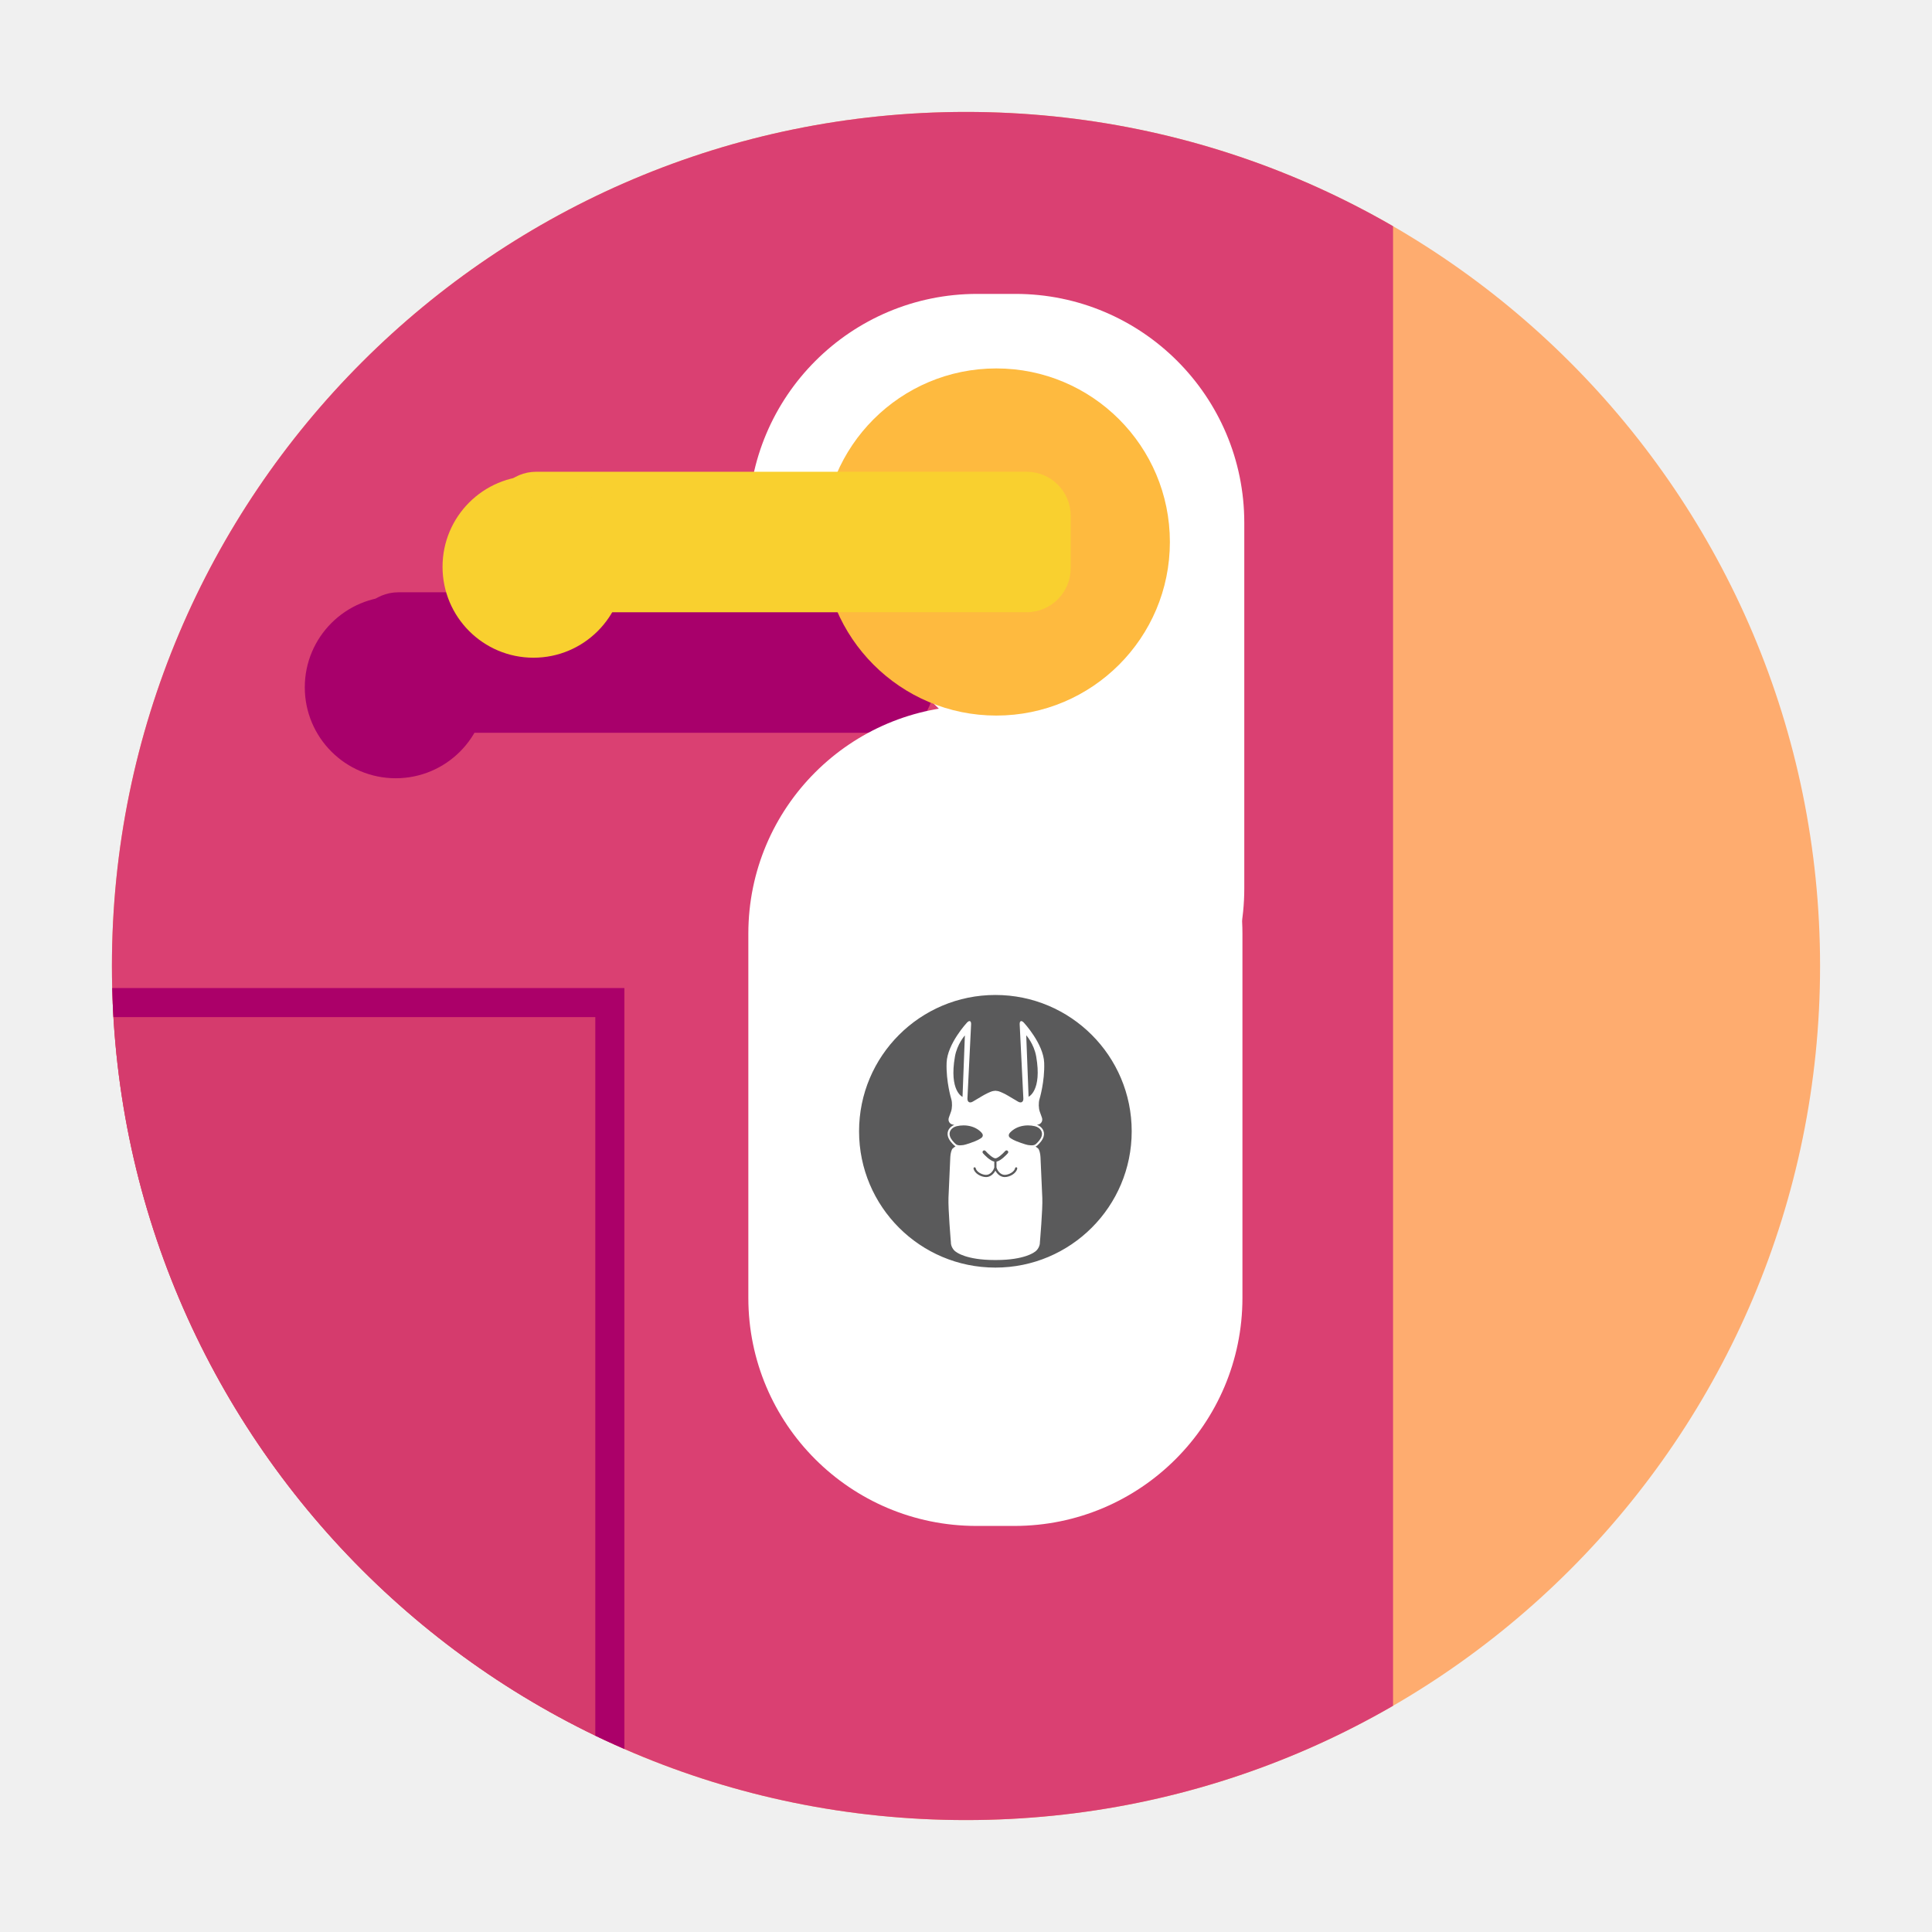
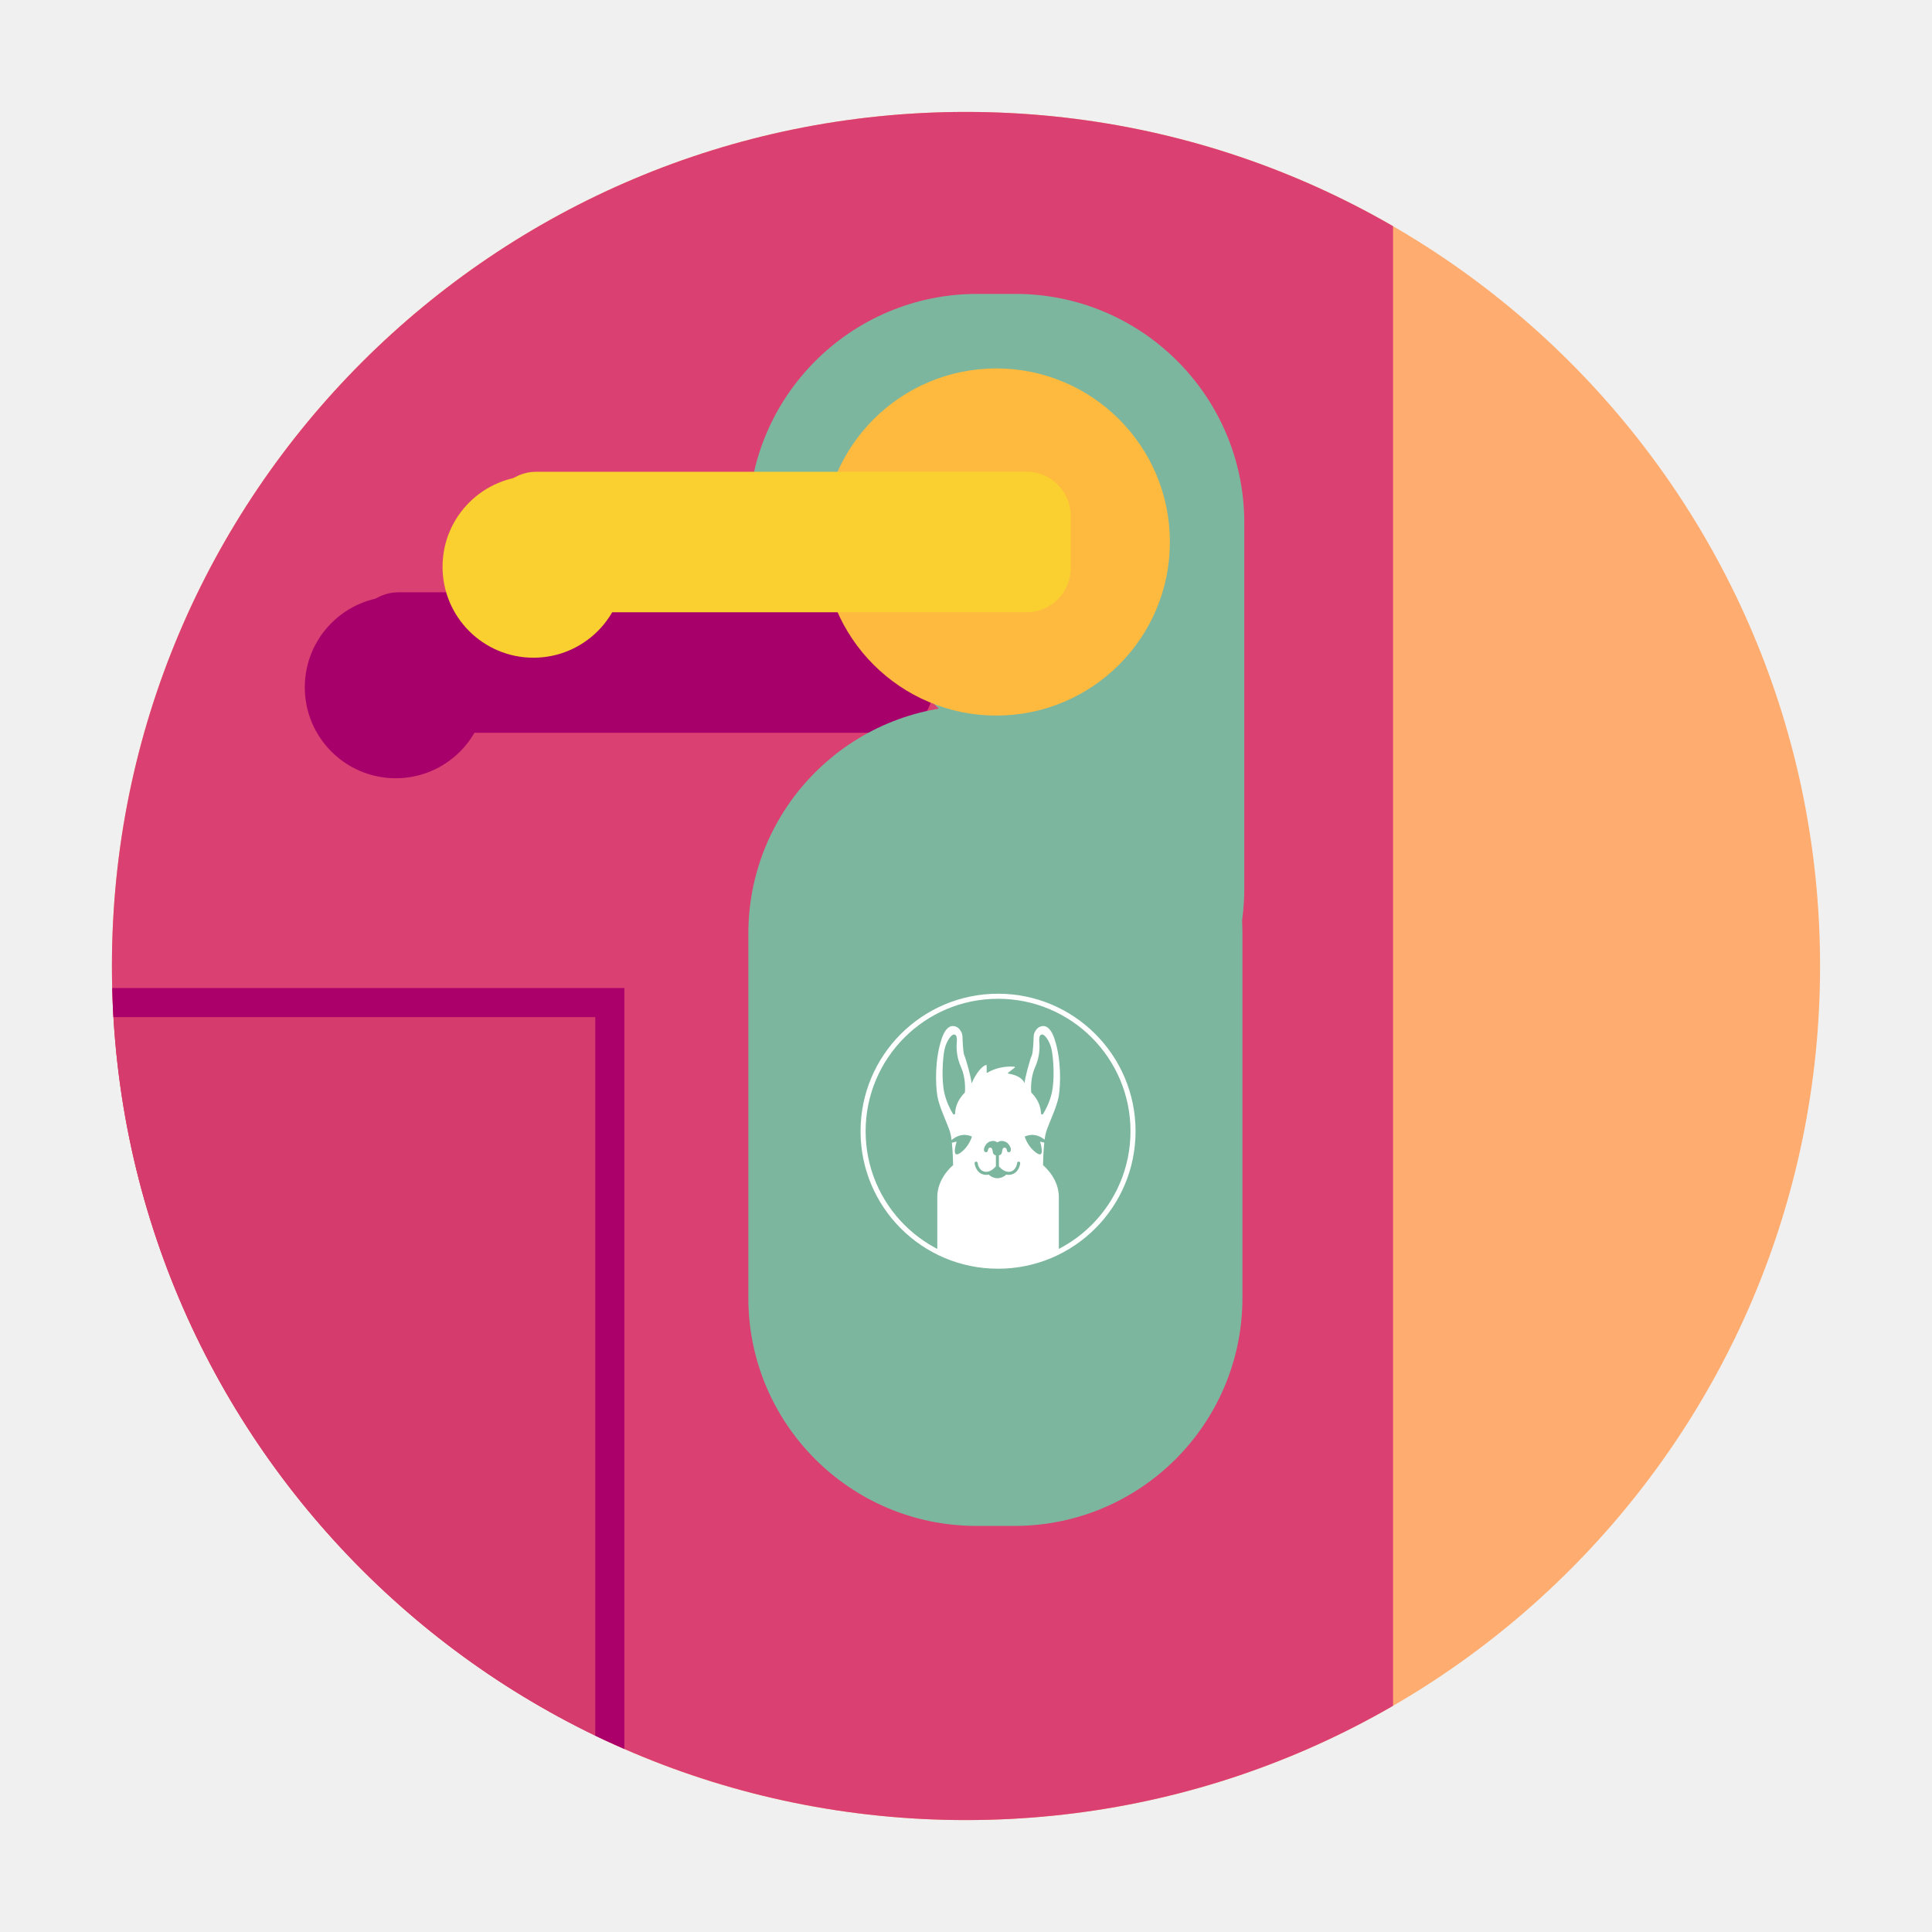
<svg xmlns="http://www.w3.org/2000/svg" xmlns:xlink="http://www.w3.org/1999/xlink" version="1.1" id="Layer_1" x="0px" y="0px" width="200px" height="200px" viewBox="0 0 200 200" enable-background="new 0 0 200 200" xml:space="preserve">
  <g>
-     <defs>
-       <circle id="SVGID_11_" cx="100" cy="100" r="88.413" />
-     </defs>
-     <clipPath id="SVGID_2_">
-       <use xlink:href="#SVGID_11_" overflow="visible" />
-     </clipPath>
-     <rect x="7.487" y="6.453" clip-path="url(#SVGID_2_)" fill="#FEAC6F" width="199.179" height="194.253" />
-     <rect x="7.487" y="6.453" clip-path="url(#SVGID_2_)" fill="#DA4072" width="136.72" height="200.214" />
-     <g clip-path="url(#SVGID_2_)">
-       <rect x="8.992" y="103.787" fill="#D53B6D" width="54.139" height="91.963" />
-       <path fill="#AB0069" d="M61.626,105.292v88.954h-51.13v-88.954H61.626 M64.636,102.282H7.487v94.973h57.148V102.282    L64.636,102.282z" />
+     <g>
+       <defs>
+         <circle id="SVGID_1_" cx="100" cy="100" r="88.413" />
+       </defs>
+       <clipPath id="SVGID_2_">
+         <use xlink:href="#SVGID_1_" overflow="visible" />
+       </clipPath>
+       <rect x="7.487" y="6.453" clip-path="url(#SVGID_2_)" fill="#FEAC6F" width="199.179" height="194.253" />
    </g>
-     <g clip-path="url(#SVGID_2_)">
-       <path fill="#A8006B" d="M96.579,71.294c0,2.521-2.043,4.563-4.563,4.563H41.249c-2.521,0-4.563-2.043-4.563-4.563v-5.418    c0-2.521,2.043-4.563,4.563-4.563h50.766c2.521,0,4.563,2.043,4.563,4.563V71.294z" />
-       <circle fill="#A8006B" cx="40.964" cy="71.152" r="9.412" />
+     <g>
+       <defs>
+         <circle id="SVGID_3_" cx="100" cy="100" r="88.413" />
+       </defs>
+       <clipPath id="SVGID_4_">
+         <use xlink:href="#SVGID_3_" overflow="visible" />
+       </clipPath>
+       <rect x="7.487" y="6.453" clip-path="url(#SVGID_4_)" fill="#DA4072" width="136.72" height="200.214" />
    </g>
-     <g clip-path="url(#SVGID_2_)">
-       <path fill="#FFFFFF" d="M128.617,134.356c0,13.038-10.57,23.608-23.608,23.608h-3.932c-13.039,0-23.609-10.57-23.609-23.608    V96.651c0-13.039,10.57-23.608,23.609-23.608h3.932c13.039,0,23.608,10.57,23.608,23.608V134.356z" />
-       <path fill="#FFFFFF" d="M128.808,91.965c0,13.087-10.609,23.698-23.697,23.698h-3.947c-13.087,0,15.093-10.611,15.093-23.698    L77.468,54.12c0-13.087,10.609-23.696,23.696-23.696h3.947c13.087,0,23.697,10.609,23.697,23.696V91.965z" />
+     <g>
+       <defs>
+         <circle id="SVGID_5_" cx="100" cy="100" r="88.413" />
+       </defs>
+       <clipPath id="SVGID_6_">
+         <use xlink:href="#SVGID_5_" overflow="visible" />
+       </clipPath>
+       <g clip-path="url(#SVGID_6_)">
+         <rect x="8.992" y="103.787" fill="#D53B6D" width="54.139" height="91.963" />
+         <path fill="#AB0069" d="M61.626,105.292v88.954h-51.13v-88.954H61.626 M64.636,102.282H7.487v94.973h57.148v-94.973H64.636z" />
+       </g>
    </g>
-     <circle clip-path="url(#SVGID_2_)" fill="#FEBA3F" cx="103.138" cy="56.107" r="17.968" />
-     <g clip-path="url(#SVGID_2_)">
-       <path fill="#F9D02F" d="M110.838,58.817c0,2.52-2.043,4.563-4.563,4.563H55.509c-2.521,0-4.563-2.043-4.563-4.563v-5.418    c0-2.521,2.043-4.563,4.563-4.563h50.766c2.521,0,4.563,2.043,4.563,4.563V58.817z" />
-       <circle fill="#F9D02F" cx="55.224" cy="58.674" r="9.412" />
+     <g>
+       <defs>
+         <circle id="SVGID_7_" cx="100" cy="100" r="88.413" />
+       </defs>
+       <clipPath id="SVGID_8_">
+         <use xlink:href="#SVGID_7_" overflow="visible" />
+       </clipPath>
+       <g clip-path="url(#SVGID_8_)">
+         <path fill="#A8006B" d="M96.579,71.294c0,2.521-2.043,4.563-4.563,4.563H41.249c-2.521,0-4.563-2.043-4.563-4.563v-5.418     c0-2.521,2.043-4.563,4.563-4.563h50.766c2.521,0,4.563,2.043,4.563,4.563L96.579,71.294L96.579,71.294z" />
+         <circle fill="#A8006B" cx="40.964" cy="71.152" r="9.412" />
+       </g>
    </g>
-     <g clip-path="url(#SVGID_2_)">
+     <g>
+       <defs>
+         <circle id="SVGID_9_" cx="100" cy="100" r="88.413" />
+       </defs>
+       <clipPath id="SVGID_10_">
+         <use xlink:href="#SVGID_9_" overflow="visible" />
+       </clipPath>
+       <g clip-path="url(#SVGID_10_)">
+         <path fill="#7DB69E" d="M128.617,134.355c0,13.039-10.57,23.608-23.608,23.608h-3.932c-13.039,0-23.609-10.569-23.609-23.608     V96.651c0-13.039,10.57-23.608,23.609-23.608h3.932c13.039,0,23.608,10.57,23.608,23.608V134.355z" />
+         <path fill="#7DB69E" d="M128.809,91.965c0,13.087-10.609,23.698-23.697,23.698h-3.947c-13.087,0,15.093-10.611,15.093-23.698     L77.468,54.12c0-13.087,10.609-23.696,23.696-23.696h3.947c13.087,0,23.697,10.609,23.697,23.696V91.965z" />
+       </g>
+     </g>
+     <g>
+       <defs>
+         <circle id="SVGID_11_" cx="100" cy="100" r="88.413" />
+       </defs>
+       <clipPath id="SVGID_12_">
+         <use xlink:href="#SVGID_11_" overflow="visible" />
+       </clipPath>
+       <circle clip-path="url(#SVGID_12_)" fill="#FEBA3F" cx="103.139" cy="56.107" r="17.968" />
+     </g>
+     <g>
+       <defs>
+         <circle id="SVGID_13_" cx="100" cy="100" r="88.413" />
+       </defs>
+       <clipPath id="SVGID_14_">
+         <use xlink:href="#SVGID_13_" overflow="visible" />
+       </clipPath>
+       <g clip-path="url(#SVGID_14_)">
+         <path fill="#F9D02F" d="M110.838,58.817c0,2.52-2.043,4.563-4.562,4.563H55.509c-2.521,0-4.563-2.043-4.563-4.563v-5.418     c0-2.521,2.043-4.563,4.563-4.563h50.767c2.521,0,4.562,2.043,4.562,4.563V58.817z" />
+         <circle fill="#F9D02F" cx="55.224" cy="58.674" r="9.412" />
+       </g>
+     </g>
+     <g>
+       <defs>
+         <circle id="SVGID_15_" cx="100" cy="100" r="88.413" />
+       </defs>
+       <clipPath id="SVGID_16_">
+         <use xlink:href="#SVGID_15_" overflow="visible" />
+       </clipPath>
+     </g>
+   </g>
+   <g id="logotype_2_">
+     <g>
+       <path fill="none" stroke="#FFFFFF" stroke-width="0.524" stroke-miterlimit="10" d="M117.291,117.104    c0,7.716-6.255,13.971-13.972,13.971s-13.972-6.255-13.972-13.971c0-7.717,6.255-13.973,13.972-13.973    S117.291,109.387,117.291,117.104z" />
      <g>
-         <path fill="#5A5A5B" d="M106.419,116.501c-0.602,0-1.165,0.177-1.583,0.498c-0.112,0.087-0.409,0.315-0.408,0.521     c0.001,0.201,0.149,0.297,0.396,0.429c0.032,0.018,0.064,0.036,0.096,0.054c0.289,0.162,1.307,0.507,1.493,0.529l0.043,0.005     c0.114,0.014,0.231,0.028,0.344,0.028l0,0c0.201,0,0.34-0.046,0.452-0.149c0.212-0.198,0.503-0.5,0.59-0.841     c0.051-0.198,0.024-0.393-0.077-0.56c-0.125-0.207-0.355-0.364-0.631-0.43C106.902,116.529,106.661,116.501,106.419,116.501z" />
-         <path fill="#5A5A5B" d="M105.217,120.838c-0.062-0.012-0.122,0.028-0.134,0.09c-0.079,0.384-0.655,0.695-1.08,0.695     c-0.394,0-0.735-0.378-0.838-0.743c-0.002-0.006-0.007-0.008-0.008-0.013v-0.616c0.471-0.096,1.053-0.732,1.173-0.869     c0.065-0.074,0.058-0.186-0.016-0.252c-0.074-0.064-0.186-0.057-0.251,0.018c-0.278,0.316-0.778,0.762-1.02,0.762     c-0.241,0-0.742-0.445-1.02-0.762c-0.065-0.074-0.178-0.082-0.251-0.018c-0.074,0.066-0.081,0.178-0.017,0.252     c0.12,0.137,0.702,0.773,1.174,0.869v0.616c-0.002,0.005-0.007,0.007-0.009,0.013c-0.103,0.365-0.444,0.743-0.838,0.743     c-0.425,0-1.001-0.312-1.08-0.695c-0.013-0.062-0.074-0.102-0.134-0.09c-0.062,0.013-0.101,0.073-0.088,0.136     c0.103,0.501,0.772,0.876,1.302,0.876c0.419,0,0.768-0.304,0.953-0.651c0.002,0,0.005,0.001,0.008,0.001s0.005-0.001,0.008-0.001     c0.185,0.348,0.533,0.651,0.952,0.651c0.53,0,1.2-0.375,1.302-0.878C105.319,120.911,105.278,120.851,105.217,120.838z" />
-         <path fill="#5A5A5B" d="M99.64,113.549l0.244-6.363c0,0-0.801,0.886-1.029,2.191C98.232,112.939,99.64,113.549,99.64,113.549z" />
-         <path fill="#5A5A5B" d="M101.342,117.948c0.246-0.132,0.395-0.228,0.396-0.429c0.001-0.205-0.296-0.434-0.408-0.521     c-0.418-0.321-0.98-0.498-1.582-0.498c-0.242,0-0.482,0.028-0.716,0.084c-0.275,0.065-0.505,0.223-0.631,0.431     c-0.102,0.167-0.127,0.36-0.077,0.559c0.087,0.341,0.378,0.643,0.59,0.841c0.111,0.104,0.25,0.149,0.452,0.149     c0.112,0,0.229-0.015,0.344-0.028l0.043-0.005c0.187-0.022,1.206-0.367,1.493-0.529     C101.277,117.984,101.31,117.966,101.342,117.948z" />
-         <path fill="#5A5A5B" d="M103.042,102.999c-7.794,0-14.112,6.318-14.112,14.112c0,7.793,6.318,14.11,14.112,14.11     s14.111-6.317,14.111-14.11C117.154,109.316,110.836,102.999,103.042,102.999z M107.638,115.078l0.218,0.607     c0.126,0.354-0.073,0.688-0.444,0.742l-0.064,0.012c0.254,0.096,0.467,0.259,0.594,0.47c0.13,0.215,0.165,0.462,0.101,0.715     c-0.1,0.395-0.418,0.726-0.649,0.941c-0.057,0.053-0.122,0.093-0.191,0.124c0.119,0.083,0.216,0.158,0.266,0.205     c0.116,0.111,0.225,0.508,0.242,0.882c0,0,0.145,3.188,0.189,4.248c0.049,1.147-0.25,4.575-0.25,4.575     c0.017,0.374-0.237,0.831-0.564,1.015c0,0-1.014,0.823-3.95,0.823c-0.032,0-0.062,0-0.093-0.001     c-0.031,0.001-0.062,0.001-0.093,0.001c-2.936,0-3.951-0.823-3.951-0.823c-0.326-0.184-0.58-0.641-0.563-1.015     c0,0-0.297-3.457-0.249-4.615c0.044-1.051,0.188-4.208,0.188-4.208c0.017-0.374,0.126-0.771,0.242-0.882     c0.055-0.052,0.165-0.135,0.299-0.228c-0.051-0.029-0.099-0.062-0.143-0.102c-0.231-0.215-0.549-0.547-0.649-0.941     c-0.064-0.253-0.029-0.5,0.1-0.715c0.123-0.202,0.323-0.361,0.564-0.459l-0.115-0.022c-0.371-0.055-0.571-0.389-0.444-0.742     l0.218-0.607c0.126-0.352,0.14-0.935,0.031-1.292c0,0-0.557-1.818-0.485-3.771c0.072-1.971,2.104-4.15,2.104-4.15     c0.256-0.274,0.45-0.191,0.431,0.183l-0.379,7.659c-0.018,0.373,0.23,0.523,0.552,0.332l1.036-0.614     c0.322-0.191,0.763-0.398,0.979-0.461c0.074-0.021,0.165-0.032,0.26-0.039v-0.008c0.023,0,0.044,0.003,0.067,0.003     s0.044-0.003,0.067-0.003v0.008c0.095,0.007,0.186,0.018,0.259,0.039c0.217,0.062,0.658,0.27,0.98,0.461l1.036,0.614     c0.322,0.191,0.57,0.041,0.552-0.332l-0.379-7.659c-0.019-0.375,0.175-0.457,0.431-0.183c0,0,2.032,2.18,2.104,4.15     c0.072,1.952-0.485,3.771-0.485,3.771C107.498,114.144,107.512,114.727,107.638,115.078z" />
-         <path fill="#5A5A5B" d="M106.235,107.172l0.244,6.362c0,0,1.408-0.609,0.787-4.172     C107.036,108.057,106.235,107.172,106.235,107.172z" />
+         <g>
+           <defs>
+             <circle id="SVGID_17_" cx="103.319" cy="117.104" r="13.972" />
+           </defs>
+           <clipPath id="SVGID_18_">
+             <use xlink:href="#SVGID_17_" overflow="visible" />
+           </clipPath>
+           <path clip-path="url(#SVGID_18_)" fill="#FFFFFF" d="M108.137,117.982c0.04-0.307,0.09-0.584,0.152-0.787      c0.291-0.951,1.137-2.59,1.321-3.779c0.186-1.19,0.265-3.728-0.448-5.869c-0.447-1.338-1.048-1.417-1.437-1.287      c-0.214,0.071-0.392,0.225-0.51,0.418c-0.083,0.137-0.188,0.303-0.204,0.531c-0.015,0.186-0.045,1.739-0.203,2.057      c-0.159,0.316-0.74,2.405-0.74,2.854h-0.006c0-0.005,0-0.011-0.003-0.017c-0.355-0.723-1.313-0.91-1.67-0.957      c-0.049-0.006-0.065-0.068-0.026-0.098l0.676-0.523c0.04-0.031,0.021-0.097-0.03-0.101c-1.499-0.108-2.499,0.442-2.786,0.624      c-0.037,0.024-0.084-0.003-0.084-0.047v-0.7c0-0.039-0.04-0.065-0.078-0.052c-0.726,0.272-1.314,1.527-1.458,1.854      c-0.002,0.006-0.002,0.012-0.003,0.017h-0.03c0-0.449-0.581-2.538-0.74-2.854c-0.158-0.317-0.188-1.871-0.202-2.058      c-0.018-0.228-0.122-0.394-0.205-0.53c-0.118-0.193-0.295-0.347-0.511-0.418c-0.387-0.13-0.989-0.051-1.435,1.287      c-0.714,2.141-0.635,4.679-0.449,5.869c0.185,1.188,1.031,2.828,1.322,3.779c0.065,0.213,0.117,0.506,0.158,0.83      c0.395-0.352,1.129-0.785,2.107-0.371c0,0-0.282,1.058-1.234,1.71c-0.951,0.651-0.353-1.182-0.353-1.182l-0.489,0.112      c0.099,0.945,0.123,2.051,0.127,2.325c-0.314,0.266-1.638,1.486-1.638,3.304c0,2.062,0,7.15,0,7.15h6.292h6.291      c0,0,0-5.089,0-7.15c0-1.817-1.323-3.038-1.638-3.304c0.004-0.275,0.028-1.389,0.129-2.337l-0.438-0.101      c0,0,0.599,1.833-0.354,1.182c-0.951-0.652-1.233-1.71-1.233-1.71C107.016,117.257,107.731,117.641,108.137,117.982z       M99.896,113.02c-0.002,0.045-0.022,0.087-0.054,0.119c-0.795,0.811-0.954,1.636-0.967,2.117      c-0.003,0.117-0.156,0.156-0.218,0.058c-0.258-0.418-0.656-1.166-0.881-2.101c-0.353-1.463-0.176-3.719,0-4.564      s0.758-1.728,1.098-1.533c0.313,0.179,0.127,0.902,0.153,1.327c0.014,0.235,0.012,1.05,0.476,2.074      C99.948,111.496,99.913,112.717,99.896,113.02z M104.636,121.599c-0.078,0.017-0.153,0.023-0.228,0.023      c-0.082,0-0.16-0.012-0.236-0.026c-0.285,0.248-1.002,0.7-1.832-0.003c-0.08,0.017-0.16,0.029-0.246,0.029      c-0.074,0-0.15-0.007-0.229-0.023c-0.865-0.174-0.97-1.136-0.974-1.177c-0.009-0.087,0.054-0.163,0.141-0.172      c0.087-0.01,0.163,0.054,0.173,0.14c0.003,0.032,0.088,0.773,0.723,0.901c0.564,0.114,1.042-0.404,1.166-0.553V119.6      c-0.127-0.026-0.289-0.104-0.314-0.326c-0.045-0.372-0.11-0.472-0.297-0.472s-0.23,0.341-0.23,0.341s-0.014,0.144-0.22,0.131      c-0.177-0.011-0.179-0.242-0.171-0.351c0.004-0.036,0.022-0.098,0.035-0.132c0.055-0.138,0.225-0.498,0.575-0.615      c0.428-0.143,0.626,0,0.626,0s0.087,0.069,0.152,0.066c0.066,0.003,0.154-0.066,0.154-0.066s0.197-0.143,0.626,0      c0.35,0.117,0.521,0.478,0.575,0.615c0.013,0.034,0.032,0.096,0.035,0.132c0.008,0.108,0.006,0.34-0.171,0.351      c-0.206,0.013-0.22-0.131-0.22-0.131s-0.044-0.341-0.23-0.341c-0.188,0-0.253,0.1-0.297,0.472      c-0.025,0.223-0.188,0.3-0.314,0.326v1.139c0.124,0.148,0.602,0.667,1.165,0.553c0.641-0.13,0.724-0.894,0.725-0.9      c0.009-0.087,0.081-0.153,0.172-0.142c0.086,0.009,0.149,0.086,0.141,0.173C105.606,120.463,105.501,121.425,104.636,121.599z       M107.135,110.517c0.465-1.024,0.462-1.839,0.476-2.074c0.026-0.425-0.159-1.148,0.154-1.327      c0.339-0.194,0.921,0.688,1.098,1.533c0.176,0.846,0.353,3.102,0,4.564c-0.226,0.935-0.624,1.683-0.882,2.101      c-0.062,0.099-0.215,0.06-0.218-0.058c-0.013-0.481-0.172-1.307-0.966-2.117c-0.032-0.032-0.052-0.074-0.055-0.119      C106.726,112.717,106.69,111.496,107.135,110.517z" />
+         </g>
      </g>
-       <path fill="#5A5A5B" d="M107.906,124.155" />
    </g>
  </g>
</svg>
